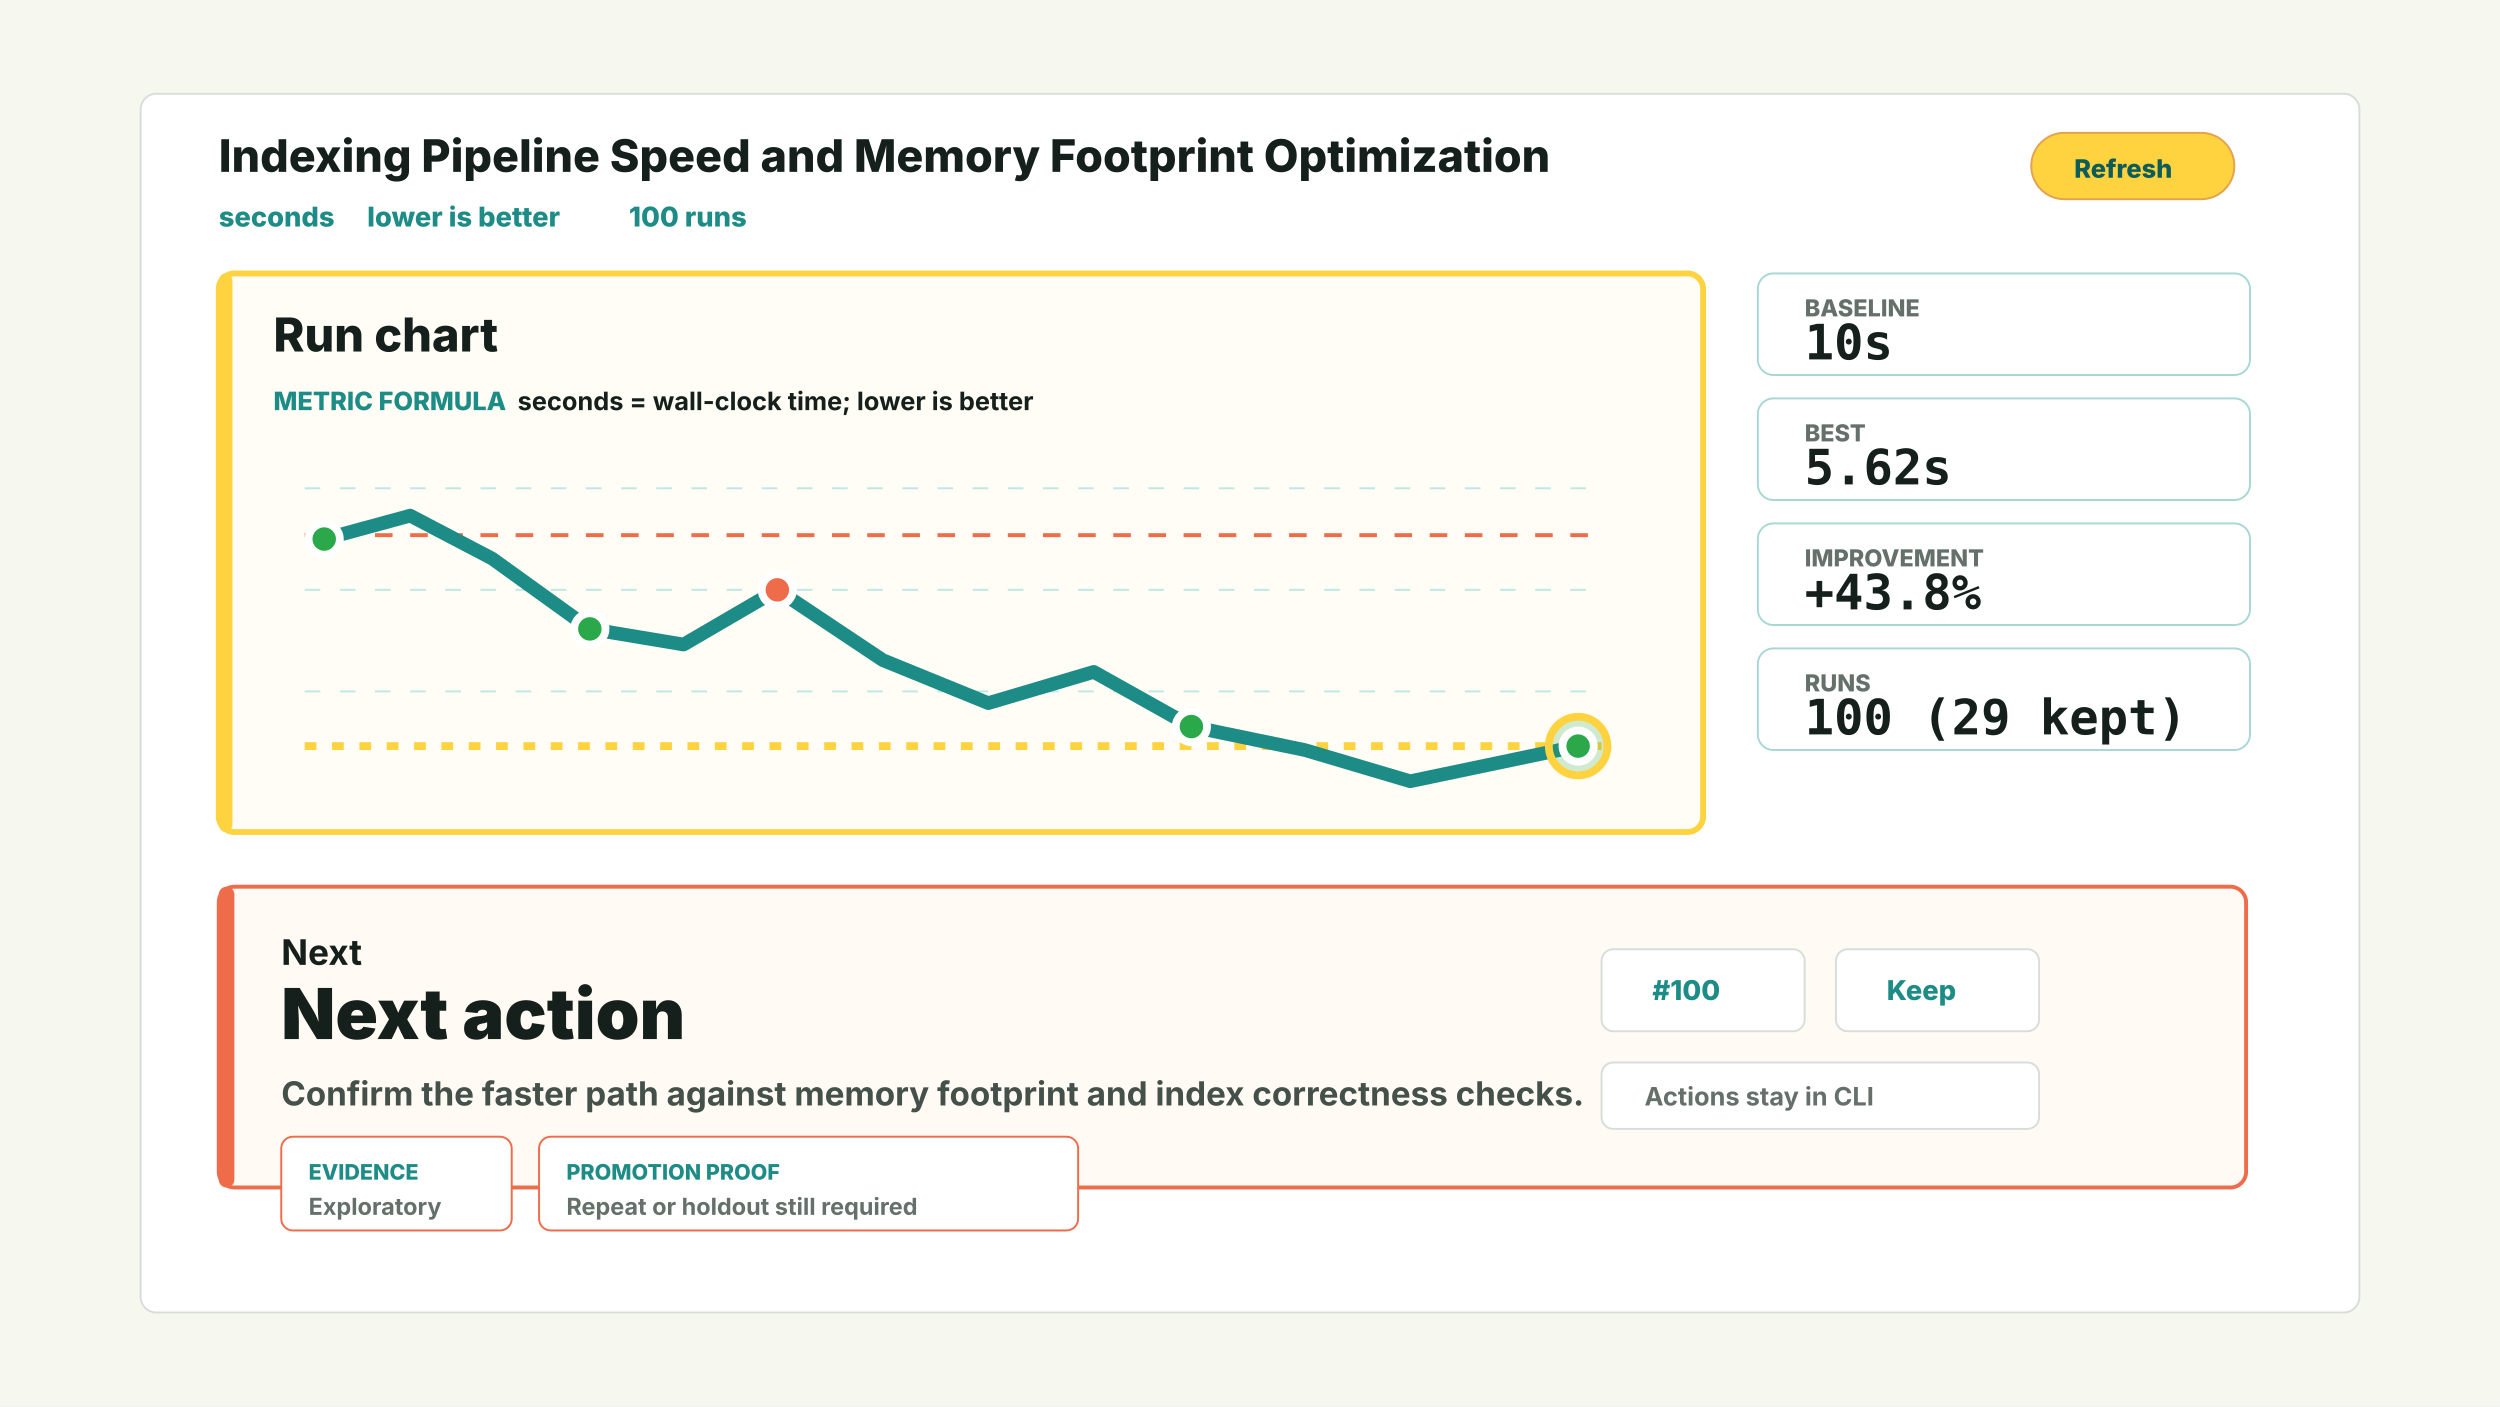
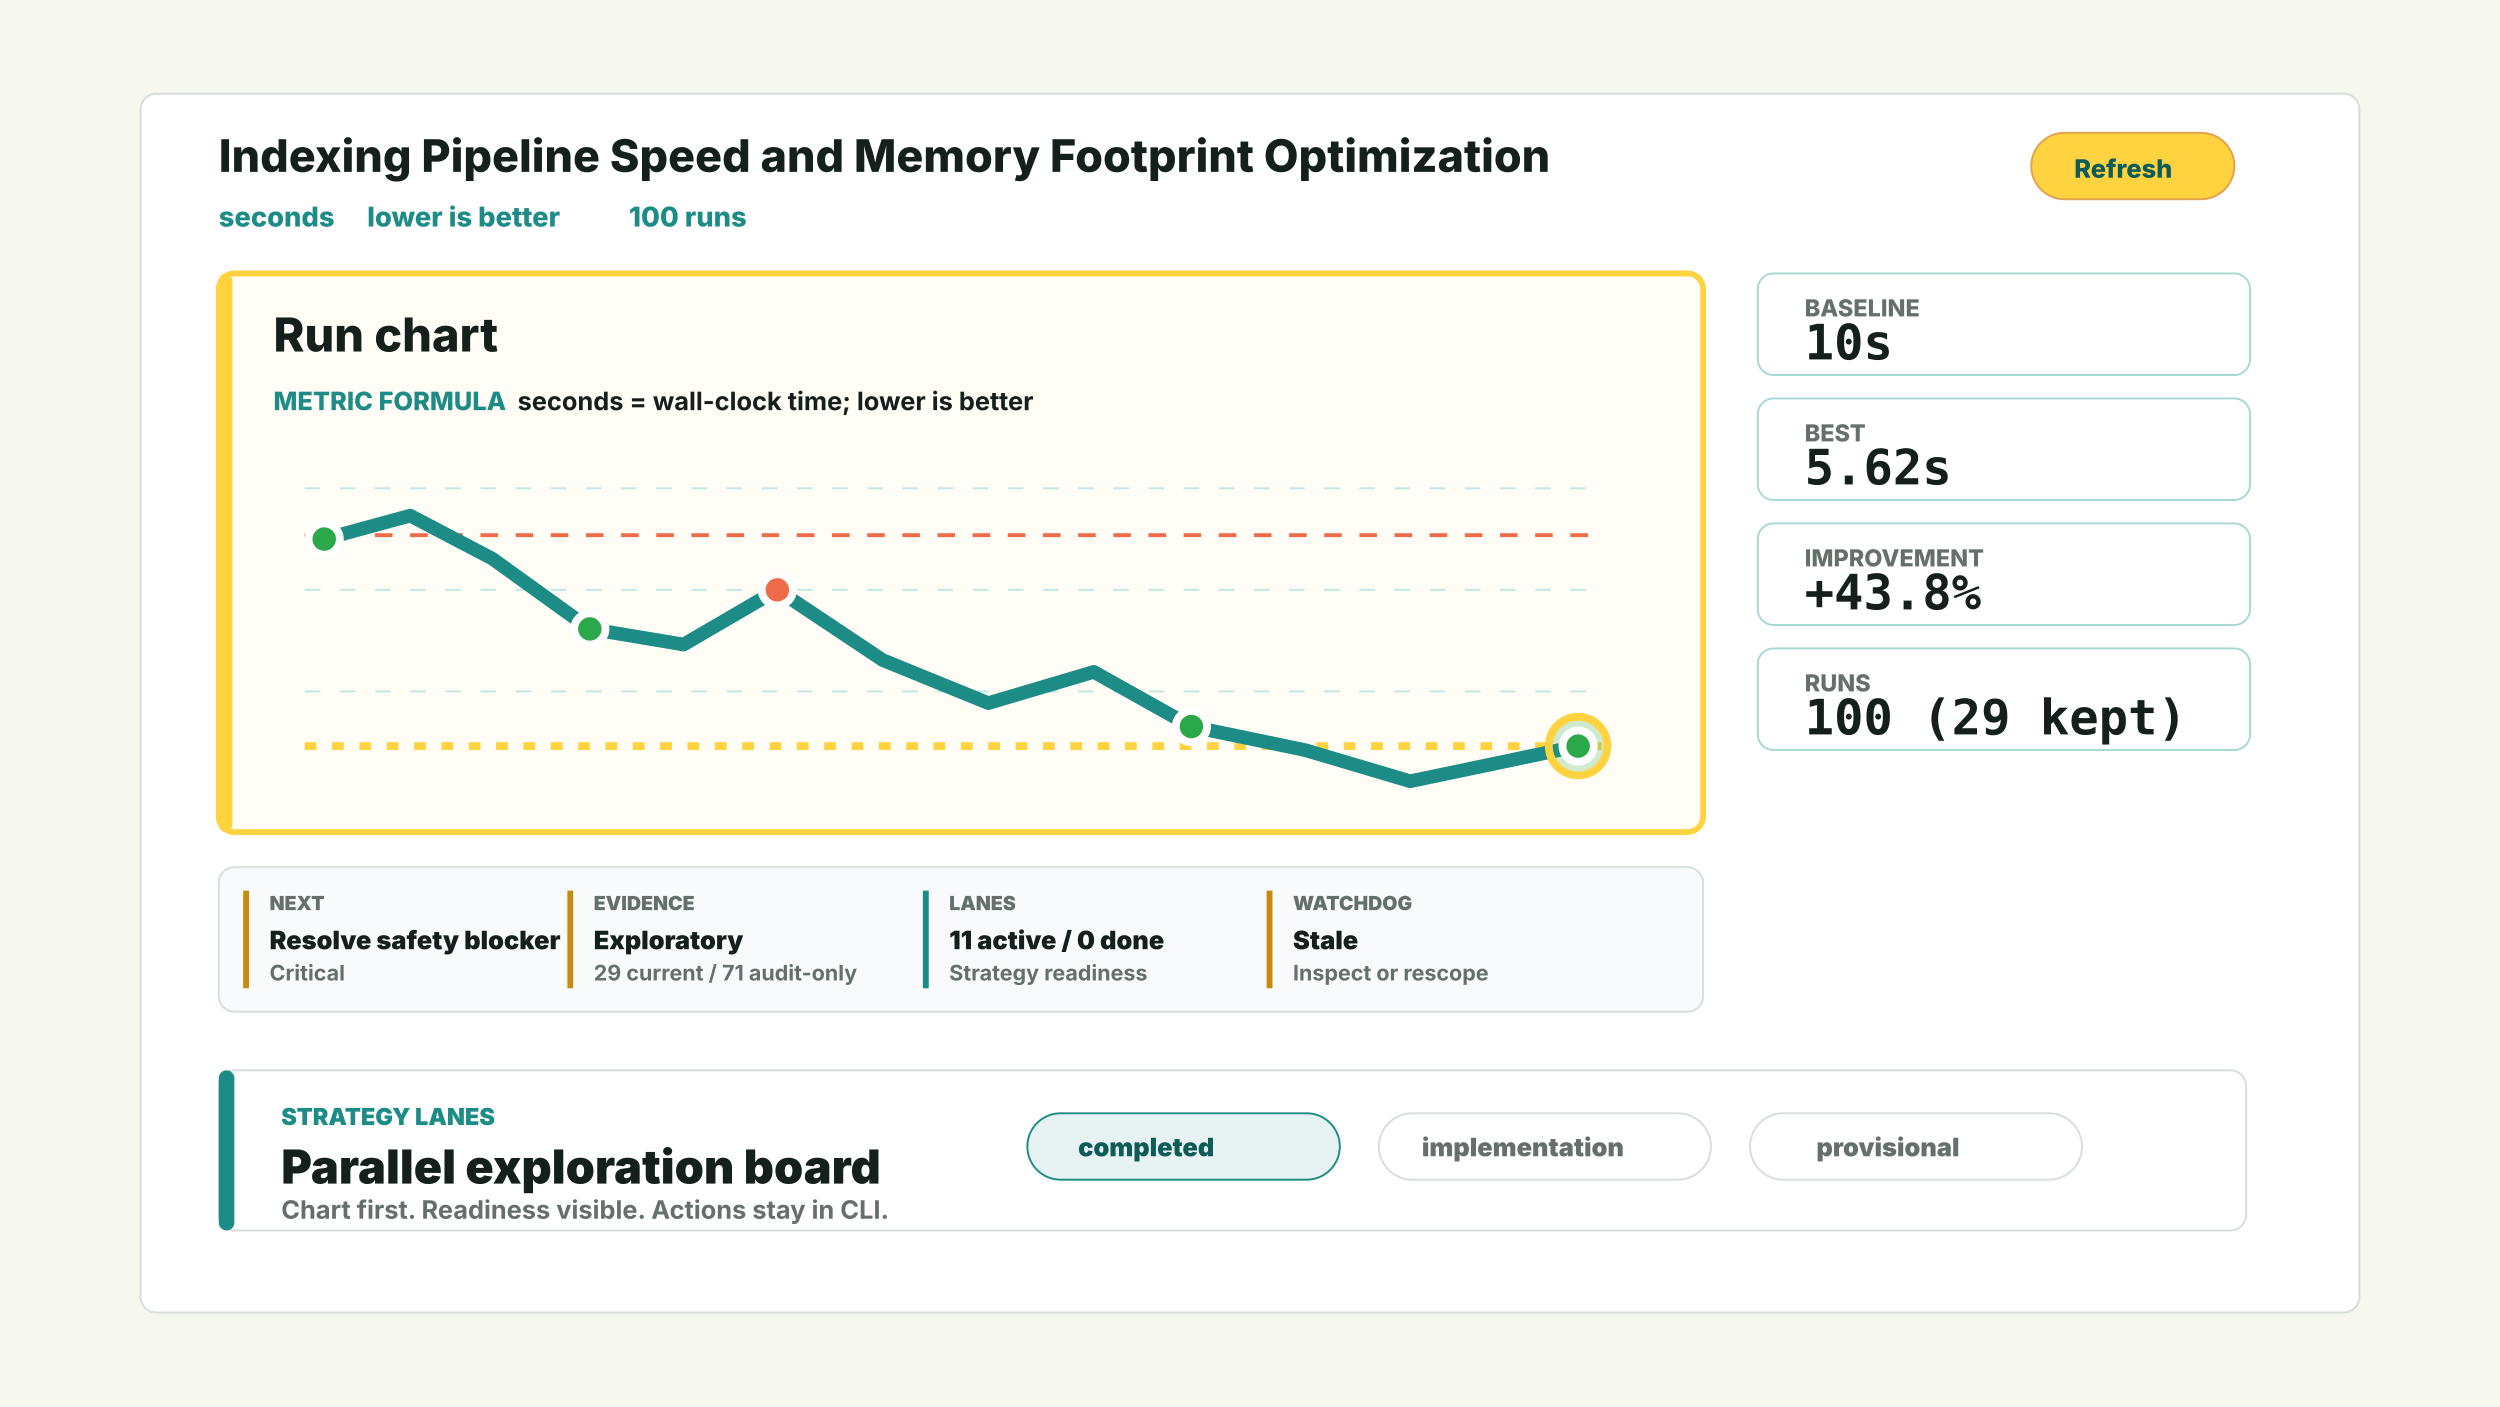
<svg xmlns="http://www.w3.org/2000/svg" width="1280" height="720" viewBox="0 0 1280 720" role="img" aria-label="Codex Autoresearch dashboard preview">
  <rect width="1280" height="720" fill="#f6f7ef" />
  <rect x="72" y="48" width="1136" height="624" rx="8" fill="#ffffff" stroke="#d7ded9" />
  <text x="112" y="88" fill="#15201c" font-family="Inter, Arial, sans-serif" font-size="23" font-weight="800">Indexing Pipeline Speed and Memory Footprint Optimization</text>
  <text x="112" y="116" fill="#1e8c86" font-family="Inter, Arial, sans-serif" font-size="14" font-weight="800">seconds</text>
  <text x="188" y="116" fill="#1e8c86" font-family="Inter, Arial, sans-serif" font-size="14" font-weight="800">lower is better</text>
  <text x="322" y="116" fill="#1e8c86" font-family="Inter, Arial, sans-serif" font-size="14" font-weight="800">100 runs</text>
  <rect x="1040" y="68" width="104" height="34" rx="17" fill="#ffd23f" stroke="#e4a24f" />
  <text x="1062" y="91" fill="#0d5c58" font-family="Inter, Arial, sans-serif" font-size="13" font-weight="800">Refresh</text>
  <rect x="112" y="140" width="760" height="286" rx="8" fill="#fffdf5" stroke="#ffd23f" stroke-width="3" />
  <rect x="112" y="140" width="7" height="286" rx="4" fill="#ffd23f" />
  <text x="140" y="180" fill="#15201c" font-family="Inter, Arial, sans-serif" font-size="24" font-weight="800">Run chart</text>
  <text x="140" y="210" fill="#1e8c86" font-family="Inter, Arial, sans-serif" font-size="13" font-weight="800">METRIC FORMULA</text>
  <text x="265" y="210" fill="#15201c" font-family="Inter, Arial, sans-serif" font-size="13" font-weight="700">seconds = wall-clock time; lower is better</text>
  <line x1="156" y1="354" x2="820" y2="354" stroke="#bfe8e5" stroke-dasharray="8 10" />
  <line x1="156" y1="302" x2="820" y2="302" stroke="#bfe8e5" stroke-dasharray="8 10" />
  <line x1="156" y1="250" x2="820" y2="250" stroke="#bfe8e5" stroke-dasharray="8 10" />
  <line x1="156" y1="274" x2="820" y2="274" stroke="#ef6c4a" stroke-width="2" stroke-dasharray="9 9" />
  <line x1="156" y1="382" x2="820" y2="382" stroke="#ffd23f" stroke-width="4" stroke-dasharray="6 8" />
  <polyline points="166,276 210,264 252,286 302,322 350,330 398,302 452,338 506,360 560,344 610,372 668,384 722,400 808,382" fill="none" stroke="#1e8c86" stroke-width="7" stroke-linecap="round" stroke-linejoin="round" />
  <circle cx="166" cy="276" r="8" fill="#2ba84a" stroke="#ffffff" stroke-width="4" />
  <circle cx="302" cy="322" r="8" fill="#2ba84a" stroke="#ffffff" stroke-width="4" />
  <circle cx="398" cy="302" r="8" fill="#ef6c4a" stroke="#ffffff" stroke-width="4" />
  <circle cx="610" cy="372" r="8" fill="#2ba84a" stroke="#ffffff" stroke-width="4" />
  <circle cx="808" cy="382" r="15" fill="#2ba84a" fill-opacity="0.22" stroke="#ffd23f" stroke-width="4" />
  <circle cx="808" cy="382" r="8" fill="#2ba84a" stroke="#ffffff" stroke-width="4" />
  <rect x="900" y="140" width="252" height="52" rx="8" fill="#ffffff" stroke="#a8d8d4" />
  <text x="924" y="162" fill="#65706b" font-family="Inter, Arial, sans-serif" font-size="12" font-weight="800">BASELINE</text>
  <text x="924" y="184" fill="#15201c" font-family="Consolas, monospace" font-size="25" font-weight="800">10s</text>
  <rect x="900" y="204" width="252" height="52" rx="8" fill="#ffffff" stroke="#a8d8d4" />
  <text x="924" y="226" fill="#65706b" font-family="Inter, Arial, sans-serif" font-size="12" font-weight="800">BEST</text>
  <text x="924" y="248" fill="#15201c" font-family="Consolas, monospace" font-size="25" font-weight="800">5.62s</text>
  <rect x="900" y="268" width="252" height="52" rx="8" fill="#ffffff" stroke="#a8d8d4" />
  <text x="924" y="290" fill="#65706b" font-family="Inter, Arial, sans-serif" font-size="12" font-weight="800">IMPROVEMENT</text>
  <text x="924" y="312" fill="#15201c" font-family="Consolas, monospace" font-size="25" font-weight="800">+43.8%</text>
  <rect x="900" y="332" width="252" height="52" rx="8" fill="#ffffff" stroke="#a8d8d4" />
  <text x="924" y="354" fill="#65706b" font-family="Inter, Arial, sans-serif" font-size="12" font-weight="800">RUNS</text>
  <text x="924" y="376" fill="#15201c" font-family="Consolas, monospace" font-size="25" font-weight="800">100 (29 kept)</text>
-   <rect x="112" y="454" width="1038" height="154" rx="8" fill="#fffaf4" stroke="#ef6c4a" stroke-width="2" />
-   <rect x="112" y="454" width="8" height="154" rx="4" fill="#ef6c4a" />
-   <text x="144" y="494" fill="#15201c" font-family="Inter, Arial, sans-serif" font-size="18" font-weight="700">Next</text>
-   <text x="144" y="532" fill="#15201c" font-family="Inter, Arial, sans-serif" font-size="36" font-weight="900">Next action</text>
-   <text x="144" y="566" fill="#44504a" font-family="Inter, Arial, sans-serif" font-size="17" font-weight="650">Confirm the faster path against memory footprint and index correctness checks.</text>
-   <rect x="820" y="486" width="104" height="42" rx="6" fill="#ffffff" stroke="#d7ded9" />
-   <text x="846" y="512" fill="#1e8c86" font-family="Inter, Arial, sans-serif" font-size="14" font-weight="800">#100</text>
-   <rect x="940" y="486" width="104" height="42" rx="6" fill="#ffffff" stroke="#d7ded9" />
-   <text x="966" y="512" fill="#1e8c86" font-family="Inter, Arial, sans-serif" font-size="14" font-weight="800">Keep</text>
-   <rect x="144" y="582" width="118" height="48" rx="6" fill="#ffffff" stroke="#ef6c4a" />
-   <text x="158" y="604" fill="#1e8c86" font-family="Inter, Arial, sans-serif" font-size="11" font-weight="800">EVIDENCE</text>
-   <text x="158" y="622" fill="#65706b" font-family="Inter, Arial, sans-serif" font-size="12" font-weight="700">Exploratory</text>
-   <rect x="276" y="582" width="276" height="48" rx="6" fill="#ffffff" stroke="#ef6c4a" />
-   <text x="290" y="604" fill="#1e8c86" font-family="Inter, Arial, sans-serif" font-size="11" font-weight="800">PROMOTION PROOF</text>
-   <text x="290" y="622" fill="#65706b" font-family="Inter, Arial, sans-serif" font-size="12" font-weight="700">Repeat or holdout still required</text>
-   <rect x="820" y="544" width="224" height="34" rx="6" fill="#ffffff" stroke="#d7ded9" />
-   <text x="842" y="566" fill="#65706b" font-family="Inter, Arial, sans-serif" font-size="13" font-weight="700">Actions stay in CLI</text>
+   <rect x="112" y="444" width="760" height="74" rx="8" fill="#f8fafb" stroke="#d7ded9" />
+   <line x1="126" y1="456" x2="126" y2="506" stroke="#c98a12" stroke-width="3" />
+   <text x="138" y="466" fill="#65706b" font-family="Inter, Arial, sans-serif" font-size="10" font-weight="900">NEXT</text>
+   <text x="138" y="486" fill="#15201c" font-family="Inter, Arial, sans-serif" font-size="13" font-weight="850">Resolve safety blocker</text>
+   <text x="138" y="502" fill="#65706b" font-family="Inter, Arial, sans-serif" font-size="11" font-weight="700">Critical</text>
+   <line x1="292" y1="456" x2="292" y2="506" stroke="#c98a12" stroke-width="3" />
+   <text x="304" y="466" fill="#65706b" font-family="Inter, Arial, sans-serif" font-size="10" font-weight="900">EVIDENCE</text>
+   <text x="304" y="486" fill="#15201c" font-family="Inter, Arial, sans-serif" font-size="13" font-weight="850">Exploratory</text>
+   <text x="304" y="502" fill="#65706b" font-family="Inter, Arial, sans-serif" font-size="11" font-weight="700">29 current / 71 audit-only</text>
+   <line x1="474" y1="456" x2="474" y2="506" stroke="#1e8c86" stroke-width="3" />
+   <text x="486" y="466" fill="#65706b" font-family="Inter, Arial, sans-serif" font-size="10" font-weight="900">LANES</text>
+   <text x="486" y="486" fill="#15201c" font-family="Inter, Arial, sans-serif" font-size="13" font-weight="850">11 active / 0 done</text>
+   <text x="486" y="502" fill="#65706b" font-family="Inter, Arial, sans-serif" font-size="11" font-weight="700">Strategy readiness</text>
+   <line x1="650" y1="456" x2="650" y2="506" stroke="#c98a12" stroke-width="3" />
+   <text x="662" y="466" fill="#65706b" font-family="Inter, Arial, sans-serif" font-size="10" font-weight="900">WATCHDOG</text>
+   <text x="662" y="486" fill="#15201c" font-family="Inter, Arial, sans-serif" font-size="13" font-weight="850">Stale</text>
+   <text x="662" y="502" fill="#65706b" font-family="Inter, Arial, sans-serif" font-size="11" font-weight="700">Inspect or rescope</text>
+   <rect x="112" y="548" width="1038" height="82" rx="8" fill="#ffffff" stroke="#d7ded9" />
+   <rect x="112" y="548" width="8" height="82" rx="4" fill="#1e8c86" />
+   <text x="144" y="576" fill="#1e8c86" font-family="Inter, Arial, sans-serif" font-size="12" font-weight="900">STRATEGY LANES</text>
+   <text x="144" y="606" fill="#15201c" font-family="Inter, Arial, sans-serif" font-size="24" font-weight="900">Parallel exploration board</text>
+   <rect x="526" y="570" width="160" height="34" rx="17" fill="#e6f3f2" stroke="#1e8c86" />
+   <text x="552" y="592" fill="#0d5c58" font-family="Inter, Arial, sans-serif" font-size="13" font-weight="900">completed</text>
+   <rect x="706" y="570" width="170" height="34" rx="17" fill="#ffffff" stroke="#d7ded9" />
+   <text x="728" y="592" fill="#65706b" font-family="Inter, Arial, sans-serif" font-size="13" font-weight="900">implementation</text>
+   <rect x="896" y="570" width="170" height="34" rx="17" fill="#ffffff" stroke="#d7ded9" />
+   <text x="930" y="592" fill="#65706b" font-family="Inter, Arial, sans-serif" font-size="13" font-weight="900">provisional</text>
+   <text x="144" y="624" fill="#65706b" font-family="Inter, Arial, sans-serif" font-size="13" font-weight="700">Chart first. Readiness visible. Actions stay in CLI.</text>
</svg>
